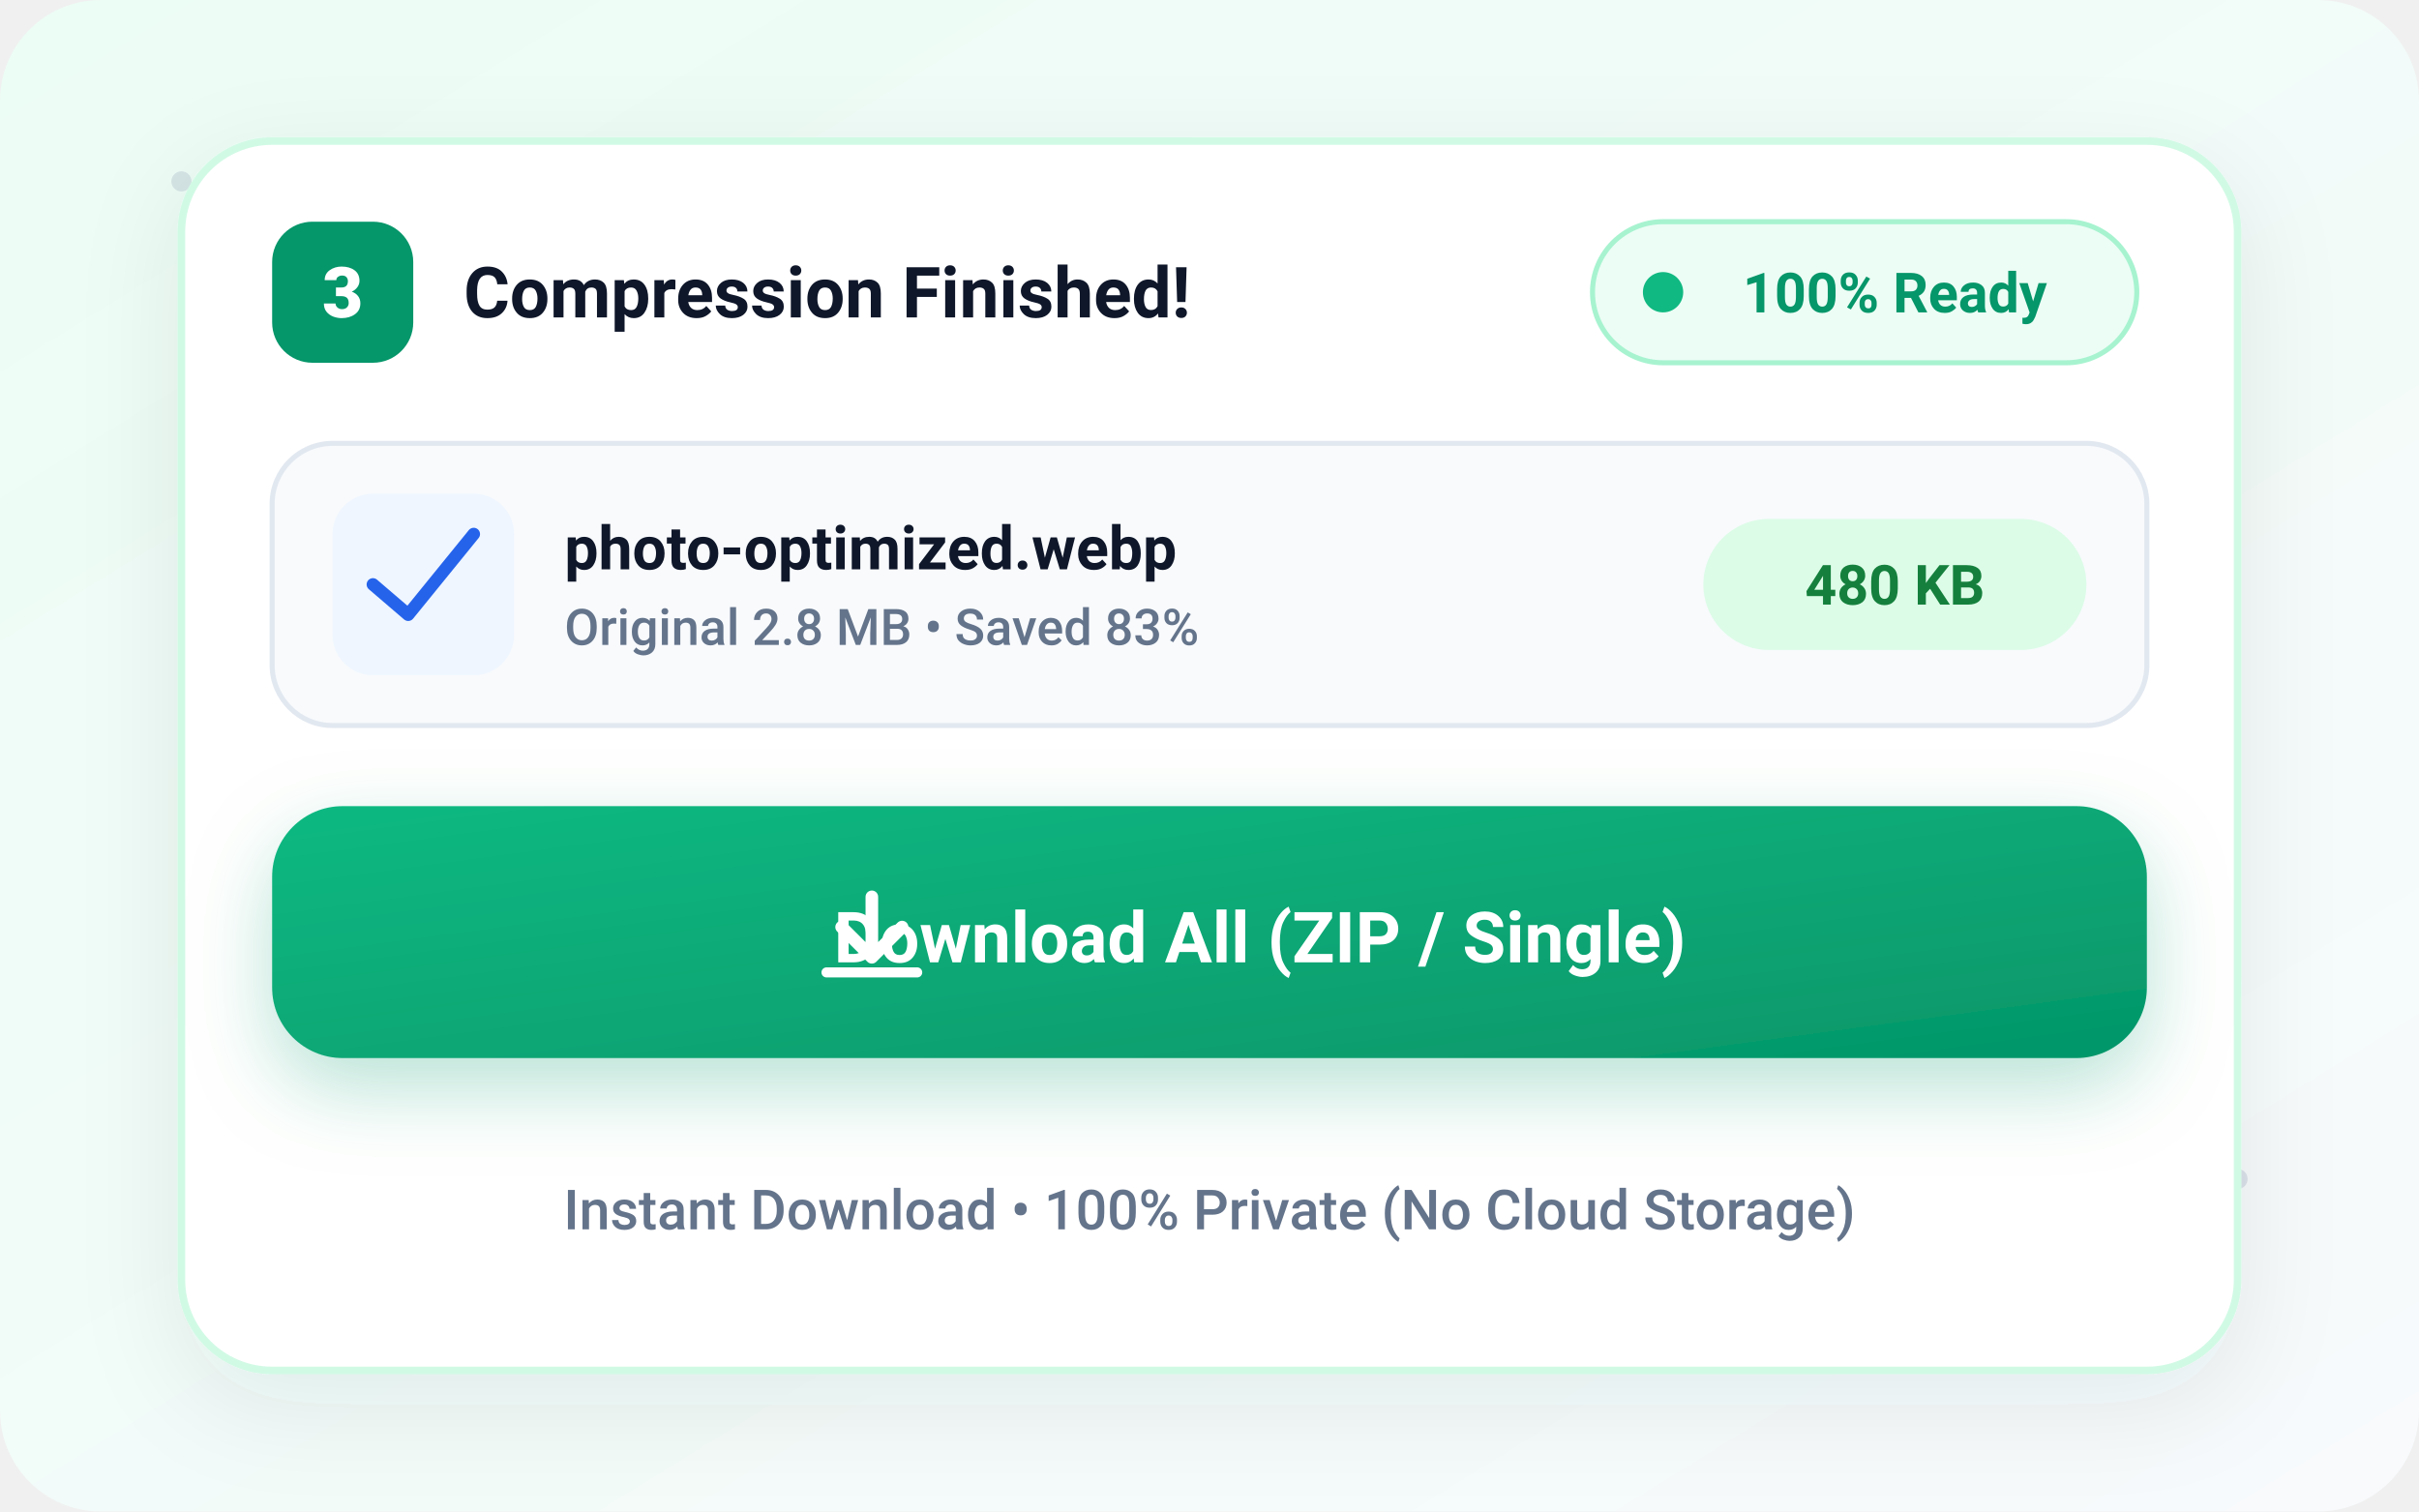
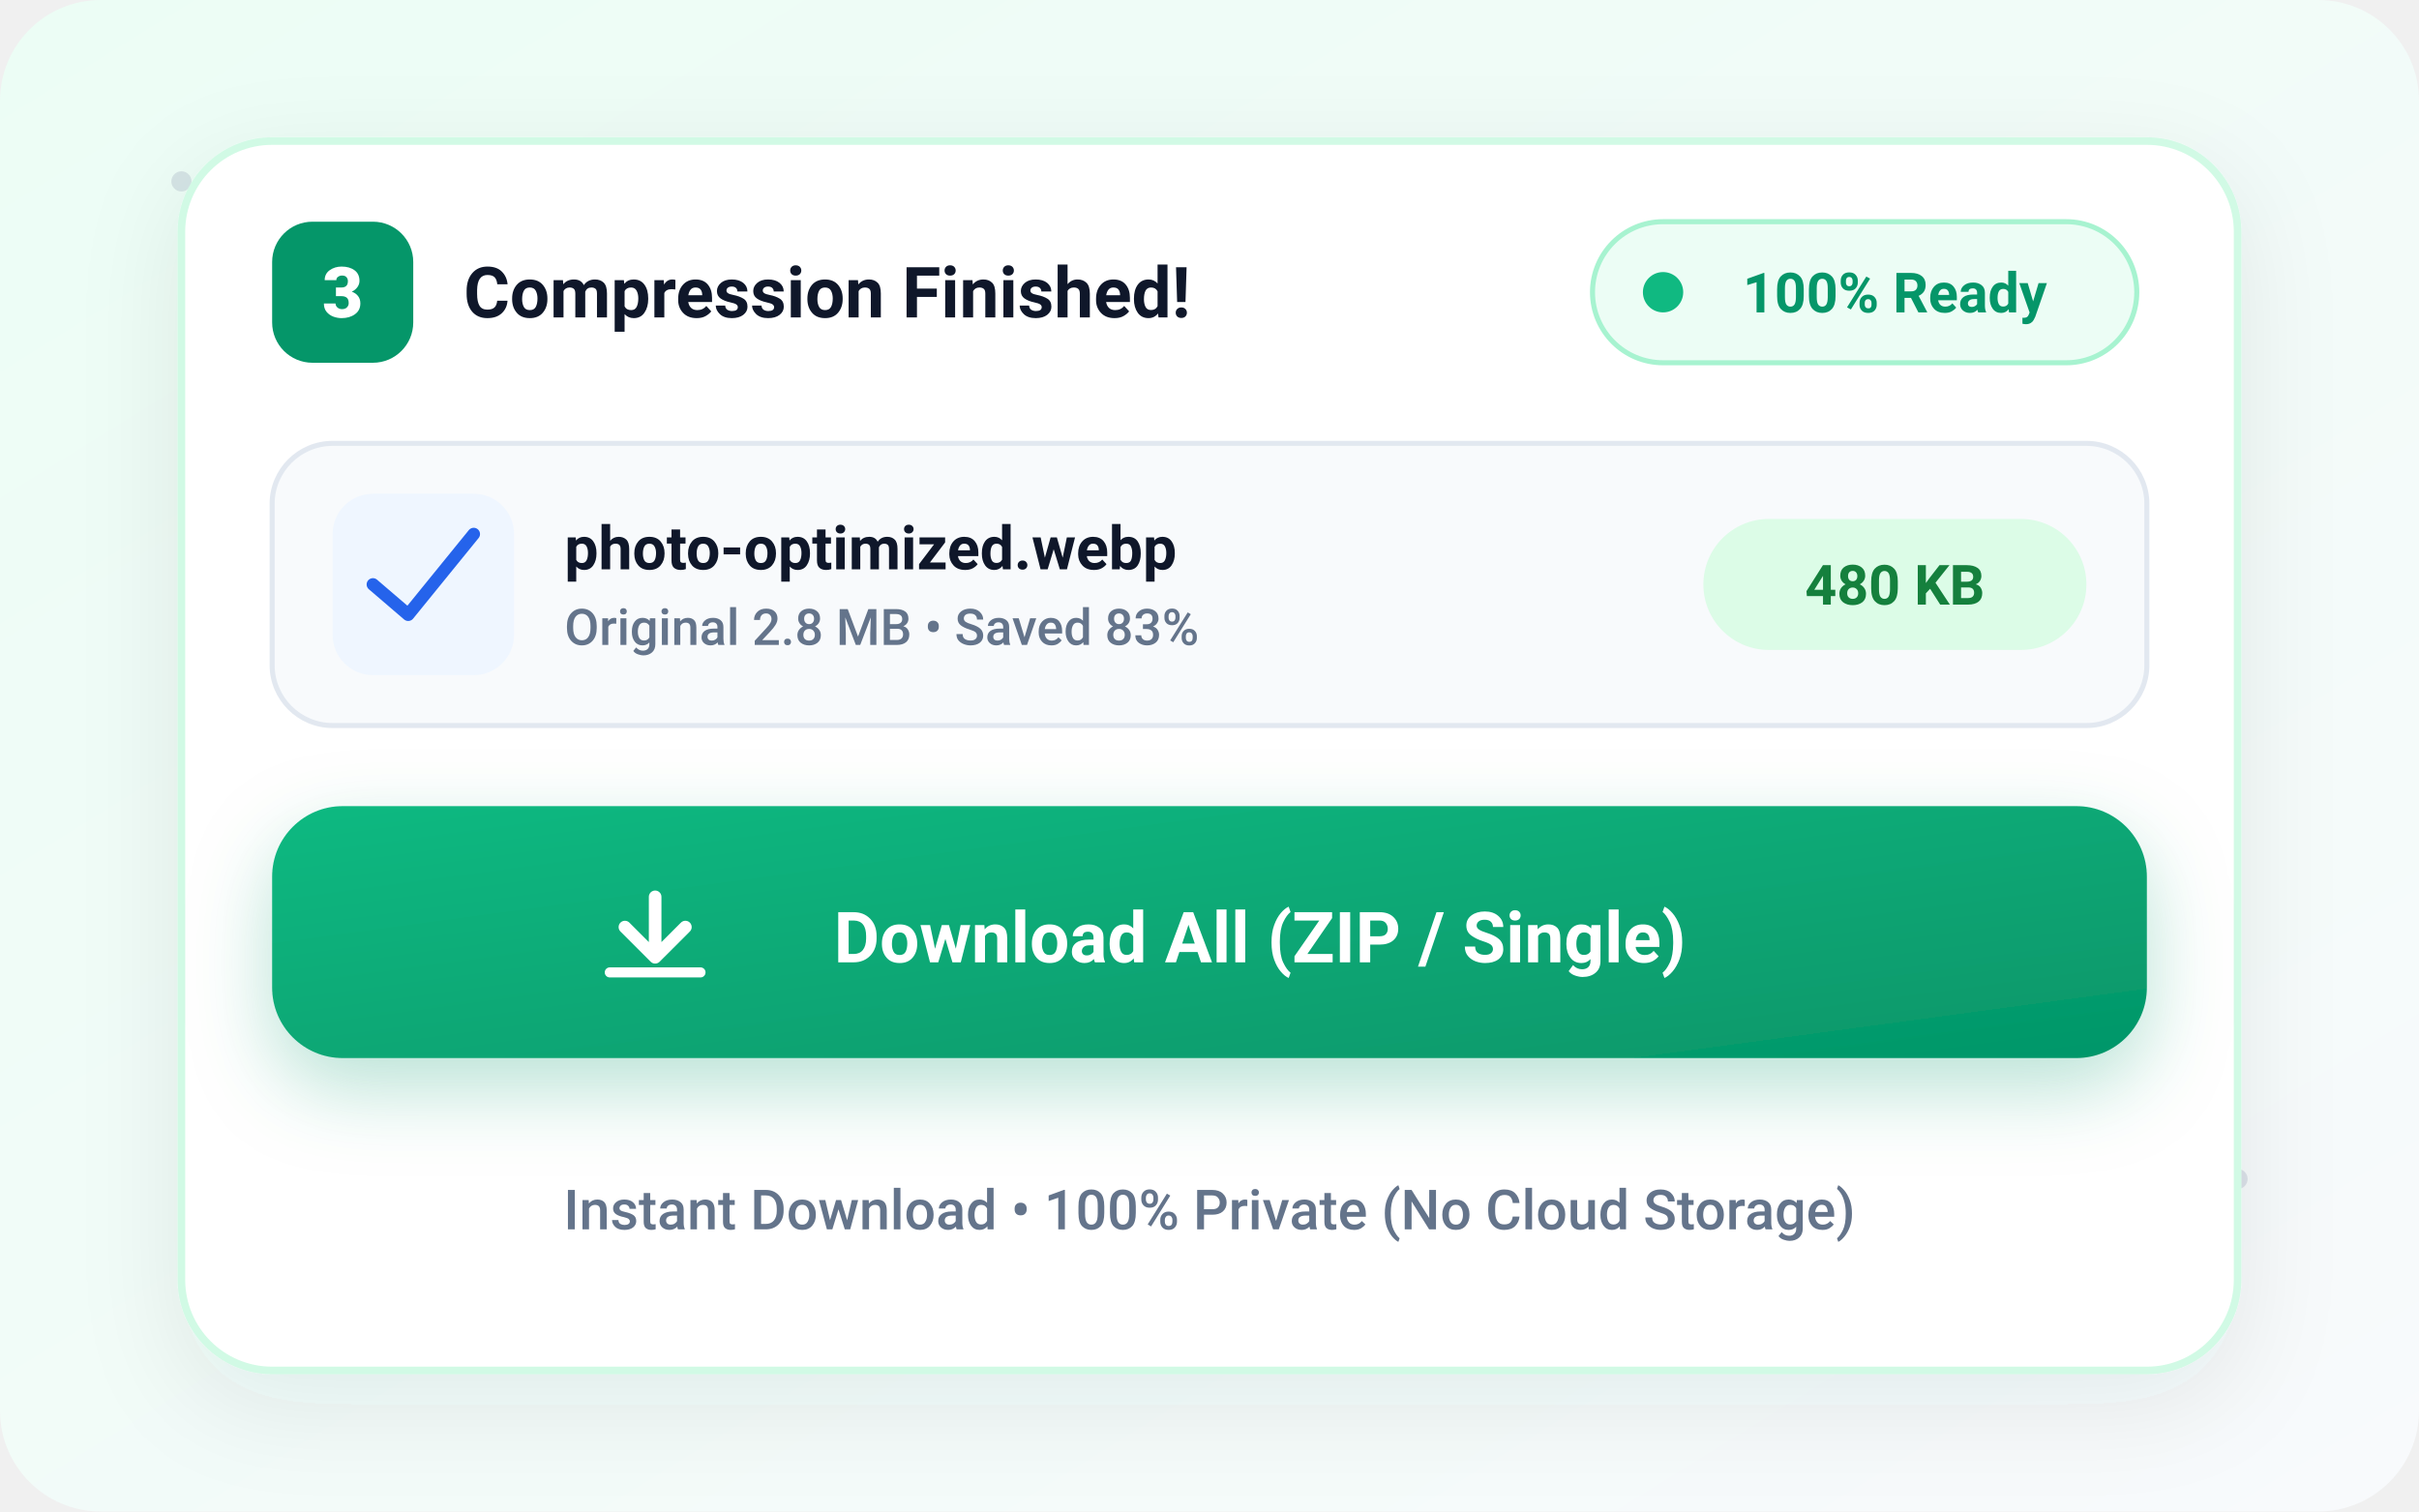
<svg xmlns="http://www.w3.org/2000/svg" viewBox="0 0 480 300" width="100%" height="100%">
  <defs>
    <linearGradient id="s3-bg" x1="0%" y1="0%" x2="100%" y2="100%">
      <stop offset="0%" stop-color="#ECFDF5" />
      <stop offset="100%" stop-color="#F8FAFC" />
    </linearGradient>
    <linearGradient id="s3-btn" x1="0%" y1="0%" x2="100%" y2="100%">
      <stop offset="0%" stop-color="#10B981" />
      <stop offset="100%" stop-color="#059669" />
    </linearGradient>
    <filter id="s3-shadow" x="-10%" y="-10%" width="120%" height="130%" filterUnits="userSpaceOnUse">
      <feDropShadow dx="0" dy="6" stdDeviation="10" flood-color="#064E3B" flood-opacity="0.08" />
    </filter>
    <filter id="s3-btn-shadow" x="-20%" y="-20%" width="140%" height="140%" filterUnits="userSpaceOnUse">
      <feDropShadow dx="0" dy="6" stdDeviation="8" flood-color="#059669" flood-opacity="0.28" />
    </filter>
  </defs>
  <rect width="480" height="300" rx="20" fill="url(#s3-bg)" />
  <g opacity="0.28" fill="#94A3B8">
    <circle cx="36" cy="36" r="2" />
    <circle cx="66" cy="36" r="2" />
    <circle cx="96" cy="36" r="2" />
    <circle cx="384" cy="234" r="2" />
    <circle cx="414" cy="234" r="2" />
    <circle cx="444" cy="234" r="2" />
  </g>
  <g filter="url(#s3-shadow)">
    <rect x="36" y="28" width="408" height="244" rx="18" fill="#FFFFFF" stroke="#D1FAE5" stroke-width="1.5" />
  </g>
  <g transform="translate(54, 44)">
    <rect width="28" height="28" rx="8" fill="#059669" />
    <text x="14" y="19" font-family="-apple-system, BlinkMacSystemFont, 'Segoe UI', Roboto, sans-serif" font-size="14" font-weight="800" fill="#FFFFFF" text-anchor="middle">3</text>
  </g>
  <g transform="translate(92, 44)">
    <text x="0" y="19" font-family="-apple-system, BlinkMacSystemFont, 'Segoe UI', Roboto, sans-serif" font-size="14" font-weight="700" fill="#0F172A">Compression Finished!</text>
  </g>
  <g transform="translate(316, 44)">
    <rect width="108" height="28" rx="14" fill="#ECFDF5" stroke="#A7F3D0" stroke-width="1" />
    <circle cx="14" cy="14" r="4" fill="#10B981" />
    <text x="60" y="18" font-family="-apple-system, BlinkMacSystemFont, 'Segoe UI', Roboto, sans-serif" font-size="11" font-weight="700" fill="#059669" text-anchor="middle">100% Ready</text>
  </g>
  <g transform="translate(54, 88)">
    <rect width="372" height="56" rx="12" fill="#F8FAFC" stroke="#E2E8F0" stroke-width="1" />
    <rect x="12" y="10" width="36" height="36" rx="8" fill="#EFF6FF" />
    <path d="M20 28 L27 34 L40 18" stroke="#2563EB" stroke-width="2.5" stroke-linecap="round" stroke-linejoin="round" fill="none" />
    <text x="58" y="25" font-family="-apple-system, BlinkMacSystemFont, 'Segoe UI', Roboto, sans-serif" font-size="12" font-weight="600" fill="#0F172A">photo-optimized.webp</text>
    <text x="58" y="40" font-family="-apple-system, BlinkMacSystemFont, 'Segoe UI', Roboto, sans-serif" font-size="10" font-weight="500" fill="#64748B">Original 2.8 MB  •  Saved 83%</text>
    <g transform="translate(284, 15)">
      <rect width="76" height="26" rx="13" fill="#DCFCE7" />
      <text x="38" y="17" font-family="-apple-system, BlinkMacSystemFont, 'Segoe UI', Roboto, sans-serif" font-size="11" font-weight="700" fill="#15803D" text-anchor="middle">480 KB</text>
    </g>
  </g>
  <g filter="url(#s3-btn-shadow)" transform="translate(54, 160)">
    <rect width="372" height="50" rx="14" fill="url(#s3-btn)" />
-     <g transform="translate(108, 14)">
+     <g transform="translate(65, 14)">
      <path d="M11 4 L11 16 M5 10 L11 16 L17 10" stroke="#FFFFFF" stroke-width="2.5" stroke-linecap="round" stroke-linejoin="round" fill="none" />
      <path d="M2 19 L20 19" stroke="#FFFFFF" stroke-width="2" stroke-linecap="round" />
    </g>
    <text x="196" y="31" font-family="-apple-system, BlinkMacSystemFont, 'Segoe UI', Roboto, sans-serif" font-size="14" font-weight="700" fill="#FFFFFF" text-anchor="middle">Download All (ZIP / Single)</text>
  </g>
  <g transform="translate(240, 244)" text-anchor="middle">
    <text x="0" y="0" font-family="-apple-system, BlinkMacSystemFont, 'Segoe UI', Roboto, sans-serif" font-size="11" font-weight="500" fill="#64748B">Instant Download • 100% Private (No Cloud Storage)</text>
  </g>
</svg>
